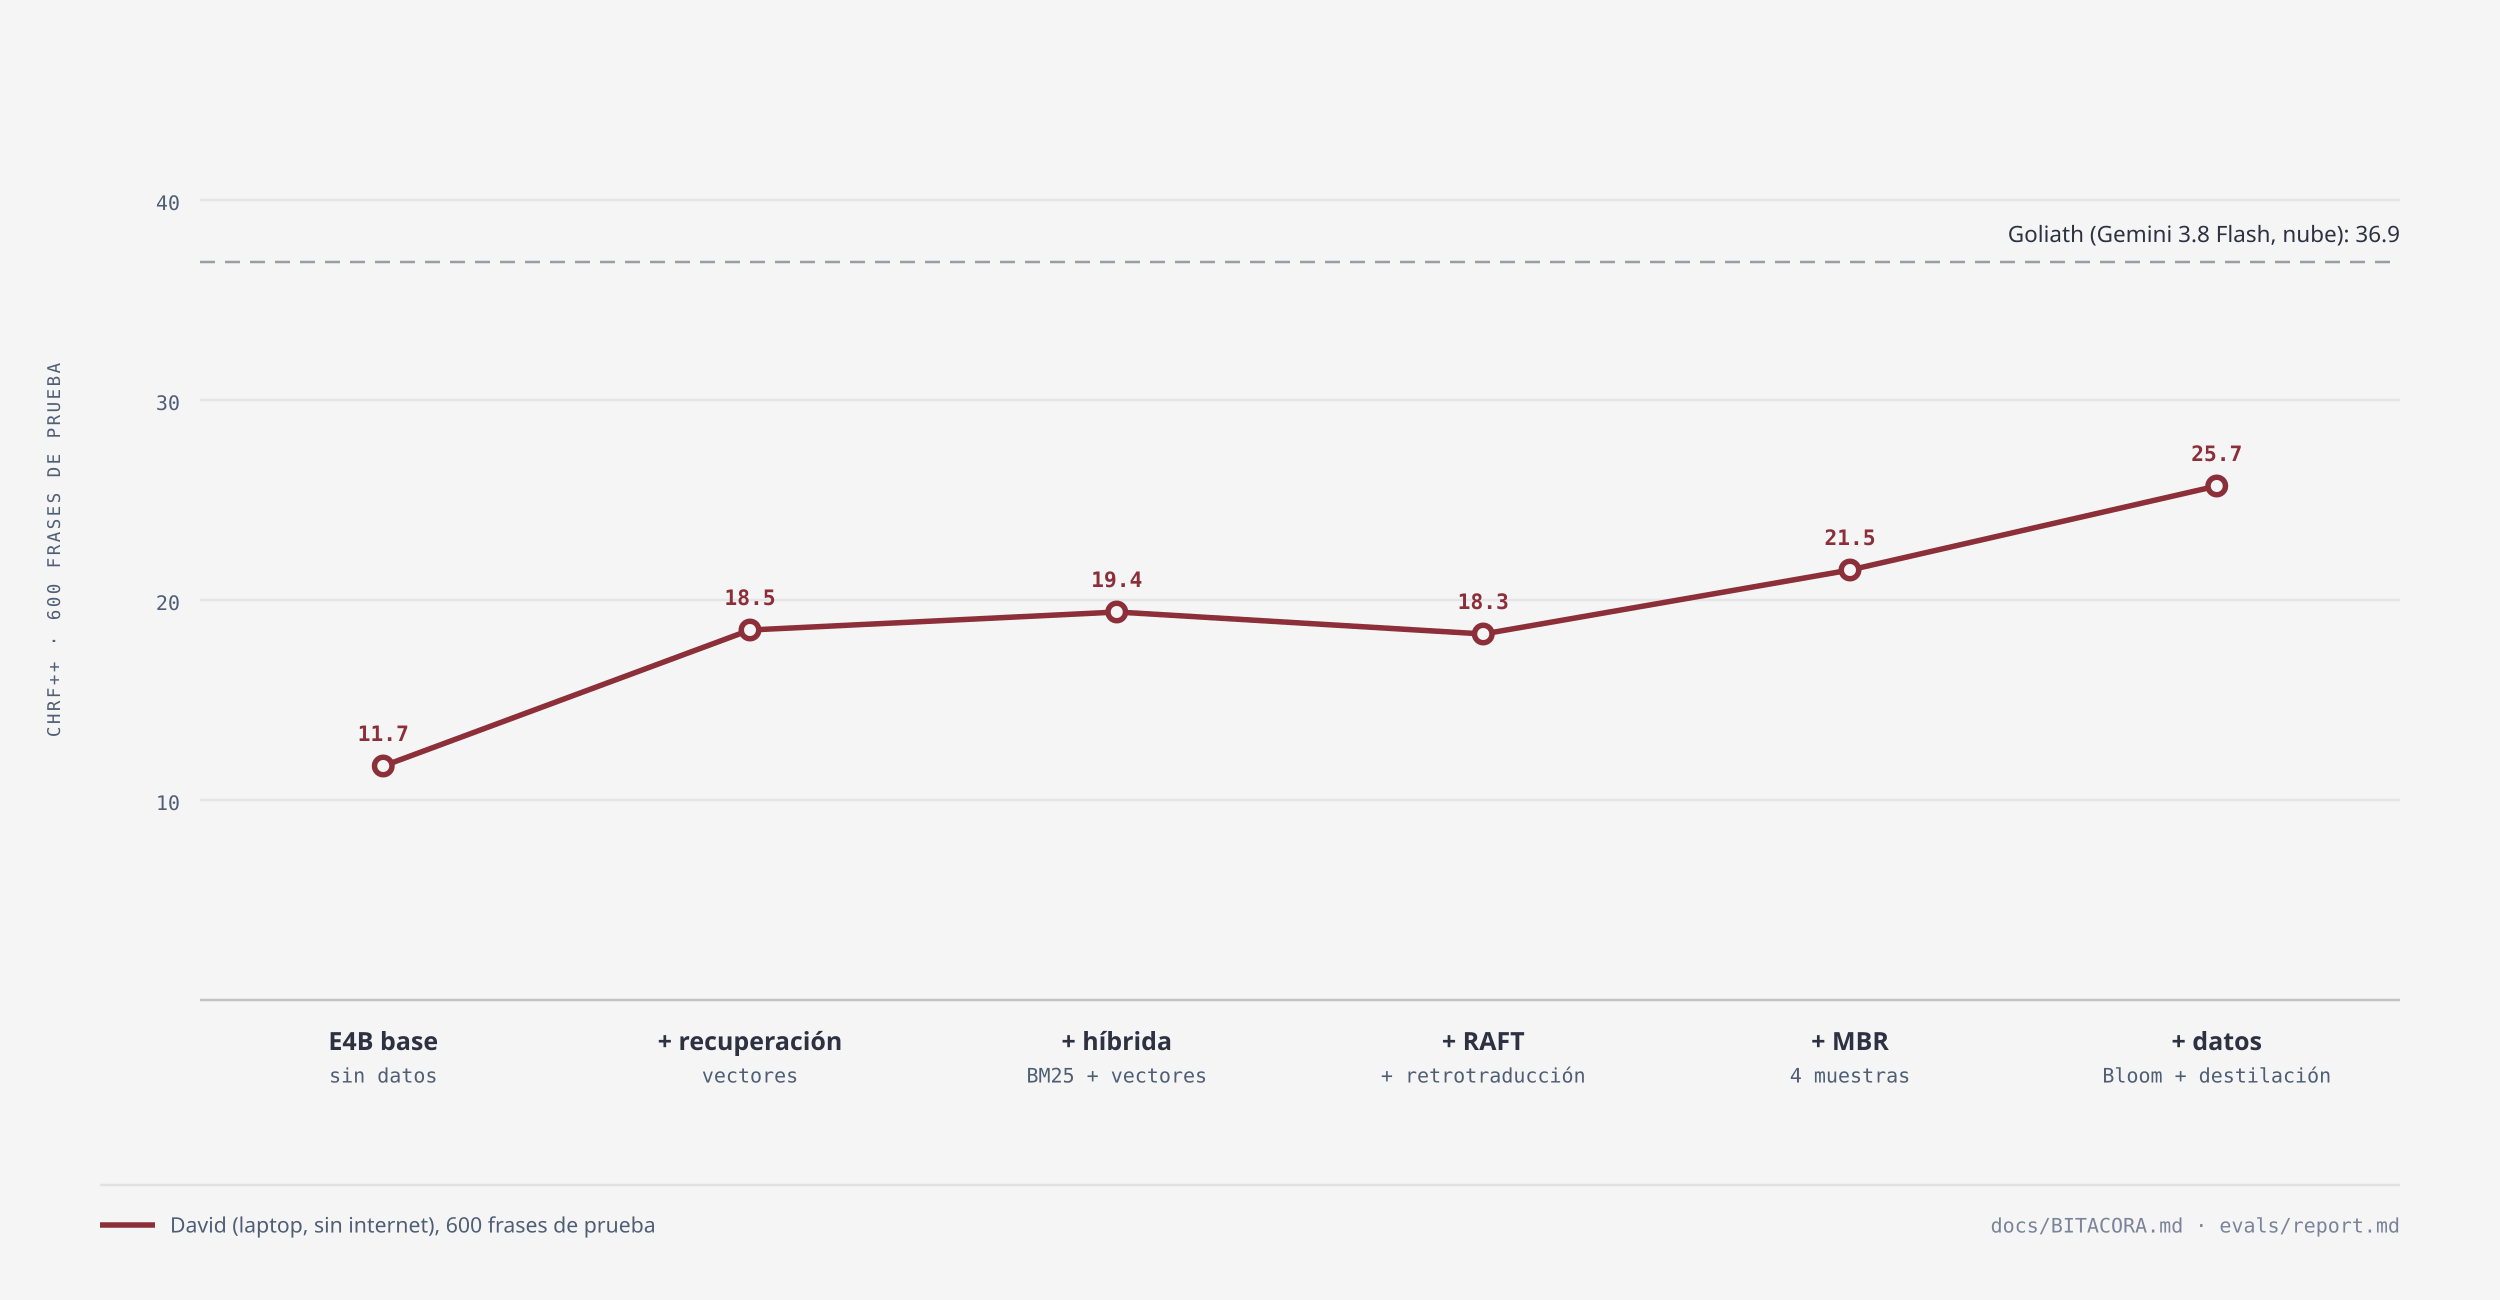
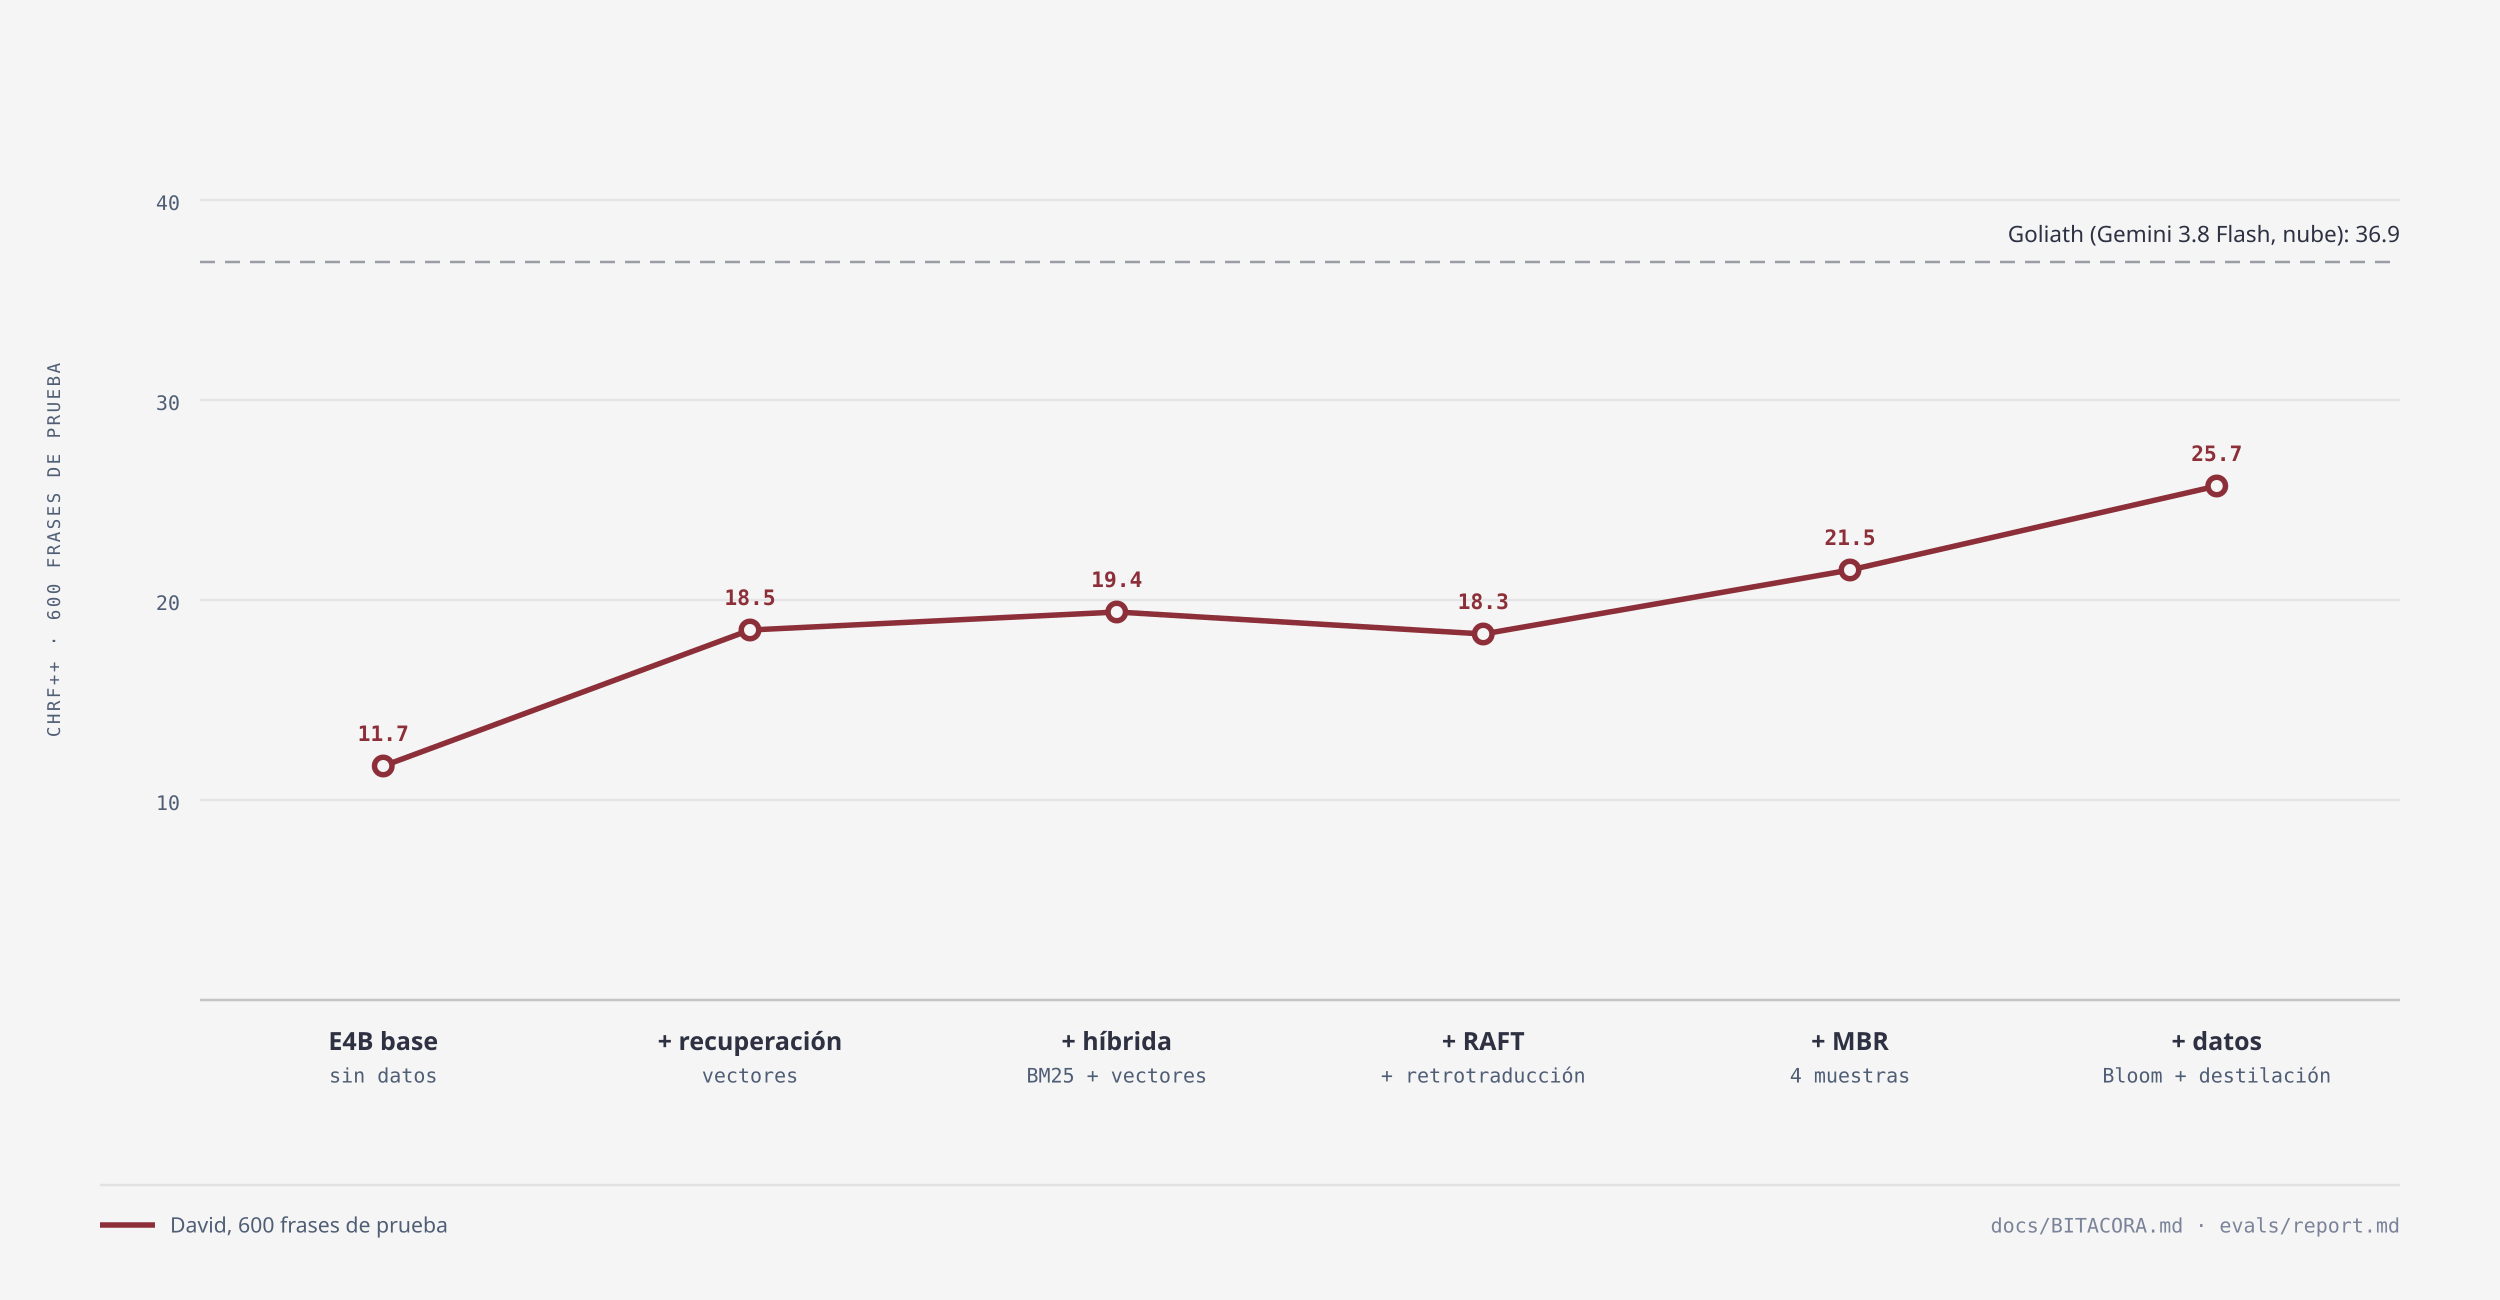
<svg xmlns="http://www.w3.org/2000/svg" viewBox="0 0 1000 520" role="img" aria-labelledby="t d">
  <rect width="100%" height="100%" fill="#f5f5f5" />
  <line x1="80" y1="320.0" x2="960" y2="320.0" stroke="rgba(45,49,66,0.08)" />
  <text x="72" y="324.0" fill="#4f5d75" font-size="8" font-family="'Geist Mono', monospace" text-anchor="end">10</text>
  <line x1="80" y1="240.0" x2="960" y2="240.0" stroke="rgba(45,49,66,0.08)" />
  <text x="72" y="244.0" fill="#4f5d75" font-size="8" font-family="'Geist Mono', monospace" text-anchor="end">20</text>
  <line x1="80" y1="160.0" x2="960" y2="160.0" stroke="rgba(45,49,66,0.08)" />
  <text x="72" y="164.0" fill="#4f5d75" font-size="8" font-family="'Geist Mono', monospace" text-anchor="end">30</text>
  <line x1="80" y1="80.0" x2="960" y2="80.0" stroke="rgba(45,49,66,0.08)" />
  <text x="72" y="84.0" fill="#4f5d75" font-size="8" font-family="'Geist Mono', monospace" text-anchor="end">40</text>
  <line x1="80" y1="400" x2="960" y2="400" stroke="rgba(45,49,66,0.25)" />
  <text transform="rotate(-90 24 220)" x="24" y="220" fill="#4f5d75" font-size="7" font-family="'Geist Mono', monospace" letter-spacing="0.14em" text-anchor="middle">CHRF++ · 600 FRASES DE PRUEBA</text>
  <line x1="80" y1="104.8" x2="960" y2="104.8" stroke="rgba(45,49,66,0.45)" stroke-dasharray="6,4" />
  <text x="960" y="96.8" fill="#2d3142" font-size="9" font-family="'Geist', sans-serif" text-anchor="end">Goliath (Gemini 3.8 Flash, nube): 36.9</text>
  <polyline points="153.3,306.4 300.0,252.0 446.7,244.8 593.3,253.6 740.0,228.0 886.7,194.4" fill="none" stroke="#8c2f39" stroke-width="2.2" />
  <circle cx="153.3" cy="306.4" r="3.5" fill="#f5f5f5" stroke="#8c2f39" stroke-width="2.2" />
  <text x="153.3" y="296.4" fill="#8c2f39" font-size="8.5" font-family="'Geist Mono', monospace" text-anchor="middle" font-weight="600">11.7</text>
  <circle cx="300.0" cy="252.0" r="3.5" fill="#f5f5f5" stroke="#8c2f39" stroke-width="2.2" />
  <text x="300.0" y="242.0" fill="#8c2f39" font-size="8.5" font-family="'Geist Mono', monospace" text-anchor="middle" font-weight="600">18.5</text>
  <circle cx="446.7" cy="244.8" r="3.5" fill="#f5f5f5" stroke="#8c2f39" stroke-width="2.2" />
  <text x="446.7" y="234.8" fill="#8c2f39" font-size="8.5" font-family="'Geist Mono', monospace" text-anchor="middle" font-weight="600">19.4</text>
  <circle cx="593.3" cy="253.6" r="3.5" fill="#f5f5f5" stroke="#8c2f39" stroke-width="2.2" />
  <text x="593.3" y="243.6" fill="#8c2f39" font-size="8.5" font-family="'Geist Mono', monospace" text-anchor="middle" font-weight="600">18.3</text>
  <circle cx="740.0" cy="228.0" r="3.5" fill="#f5f5f5" stroke="#8c2f39" stroke-width="2.2" />
  <text x="740.0" y="218.0" fill="#8c2f39" font-size="8.5" font-family="'Geist Mono', monospace" text-anchor="middle" font-weight="600">21.5</text>
  <circle cx="886.7" cy="194.4" r="3.5" fill="#f5f5f5" stroke="#8c2f39" stroke-width="2.2" />
  <text x="886.7" y="184.4" fill="#8c2f39" font-size="8.5" font-family="'Geist Mono', monospace" text-anchor="middle" font-weight="600">25.7</text>
  <text x="153.3" y="420" fill="#2d3142" font-size="10" font-weight="600" font-family="'Geist', sans-serif" text-anchor="middle">E4B base</text>
  <text x="153.3" y="433" fill="#4f5d75" font-size="8" font-family="'Geist Mono', monospace" text-anchor="middle">sin datos</text>
  <text x="300.0" y="420" fill="#2d3142" font-size="10" font-weight="600" font-family="'Geist', sans-serif" text-anchor="middle">+ recuperación</text>
  <text x="300.0" y="433" fill="#4f5d75" font-size="8" font-family="'Geist Mono', monospace" text-anchor="middle">vectores</text>
  <text x="446.7" y="420" fill="#2d3142" font-size="10" font-weight="600" font-family="'Geist', sans-serif" text-anchor="middle">+ híbrida</text>
  <text x="446.7" y="433" fill="#4f5d75" font-size="8" font-family="'Geist Mono', monospace" text-anchor="middle">BM25 + vectores</text>
  <text x="593.3" y="420" fill="#2d3142" font-size="10" font-weight="600" font-family="'Geist', sans-serif" text-anchor="middle">+ RAFT</text>
  <text x="593.3" y="433" fill="#4f5d75" font-size="8" font-family="'Geist Mono', monospace" text-anchor="middle">+ retrotraducción</text>
  <text x="740.0" y="420" fill="#2d3142" font-size="10" font-weight="600" font-family="'Geist', sans-serif" text-anchor="middle">+ MBR</text>
  <text x="740.0" y="433" fill="#4f5d75" font-size="8" font-family="'Geist Mono', monospace" text-anchor="middle">4 muestras</text>
  <text x="886.7" y="420" fill="#2d3142" font-size="10" font-weight="600" font-family="'Geist', sans-serif" text-anchor="middle">+ datos</text>
  <text x="886.7" y="433" fill="#4f5d75" font-size="8" font-family="'Geist Mono', monospace" text-anchor="middle">Bloom + destilación</text>
  <line x1="40" y1="474" x2="960" y2="474" stroke="rgba(45,49,66,0.10)" />
  <line x1="40" y1="490" x2="62" y2="490" stroke="#8c2f39" stroke-width="2.2" />
-   <text x="68" y="493" fill="#4f5d75" font-size="8.5" font-family="'Geist', sans-serif">David (laptop, sin internet), 600 frases de prueba</text>
+   <text x="68" y="493" fill="#4f5d75" font-size="8.5" font-family="'Geist', sans-serif">David, 600 frases de prueba</text>
  <text x="960" y="493" fill="#7a8399" font-size="8" font-family="'Geist Mono', monospace" text-anchor="end">docs/BITACORA.md · evals/report.md</text>
</svg>
